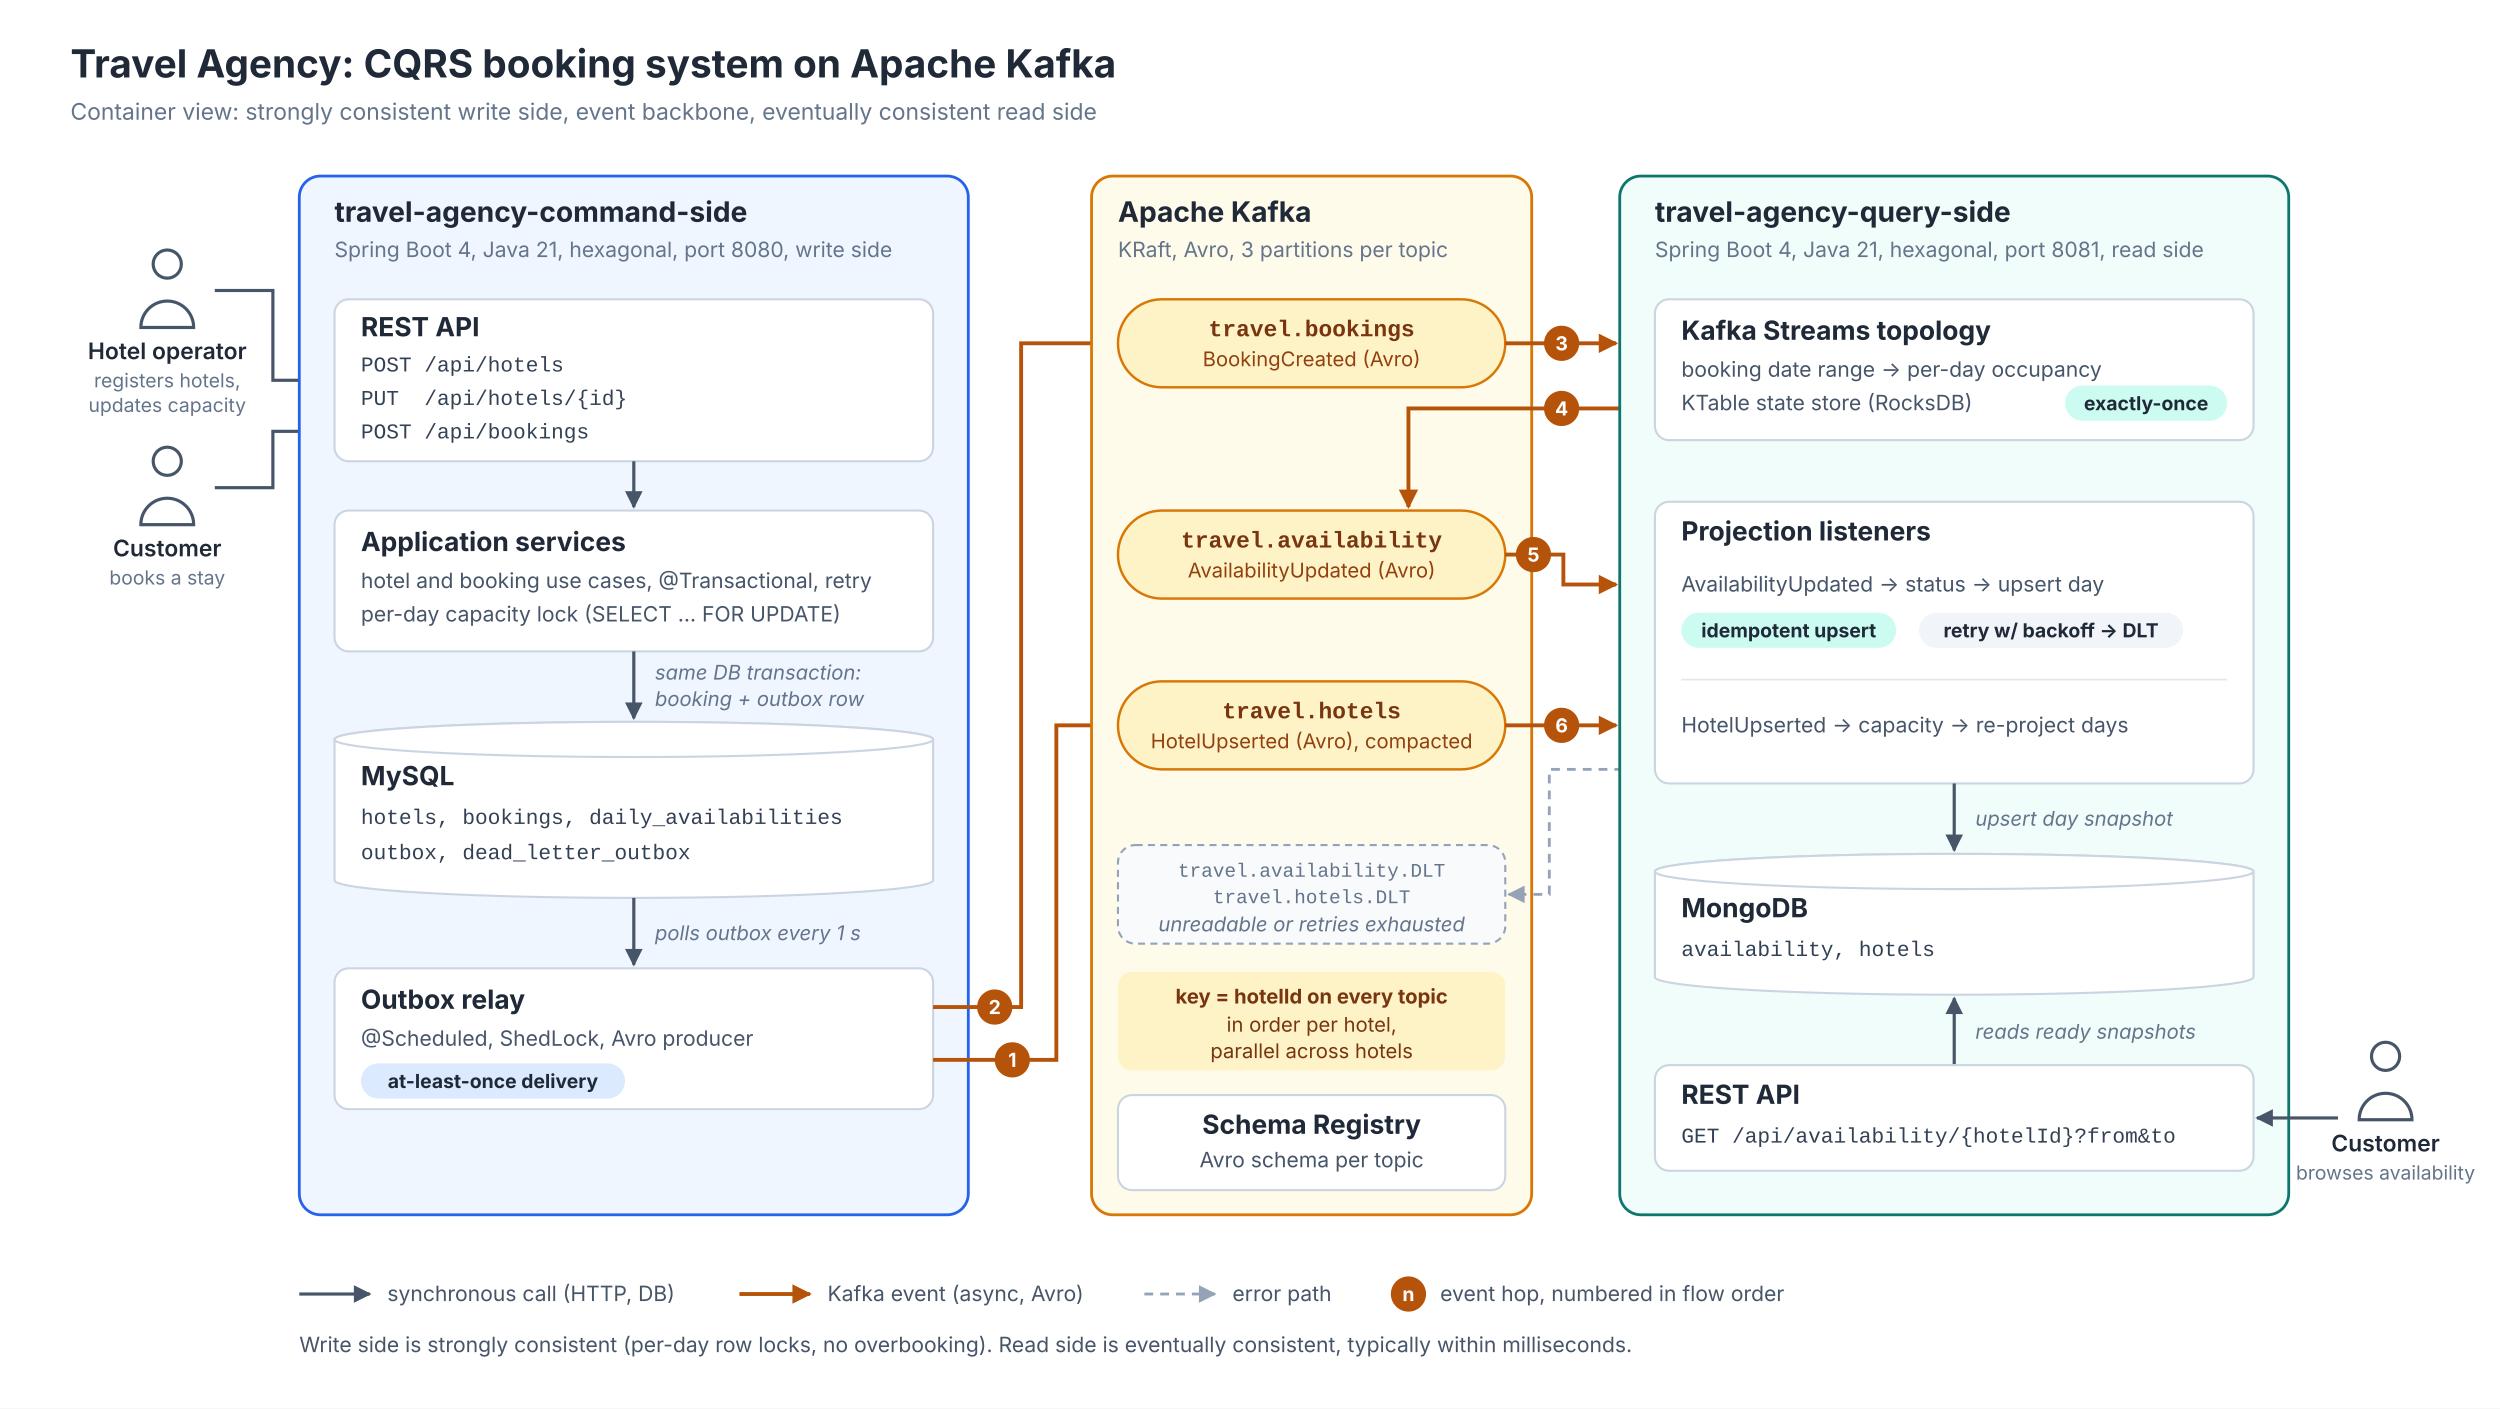
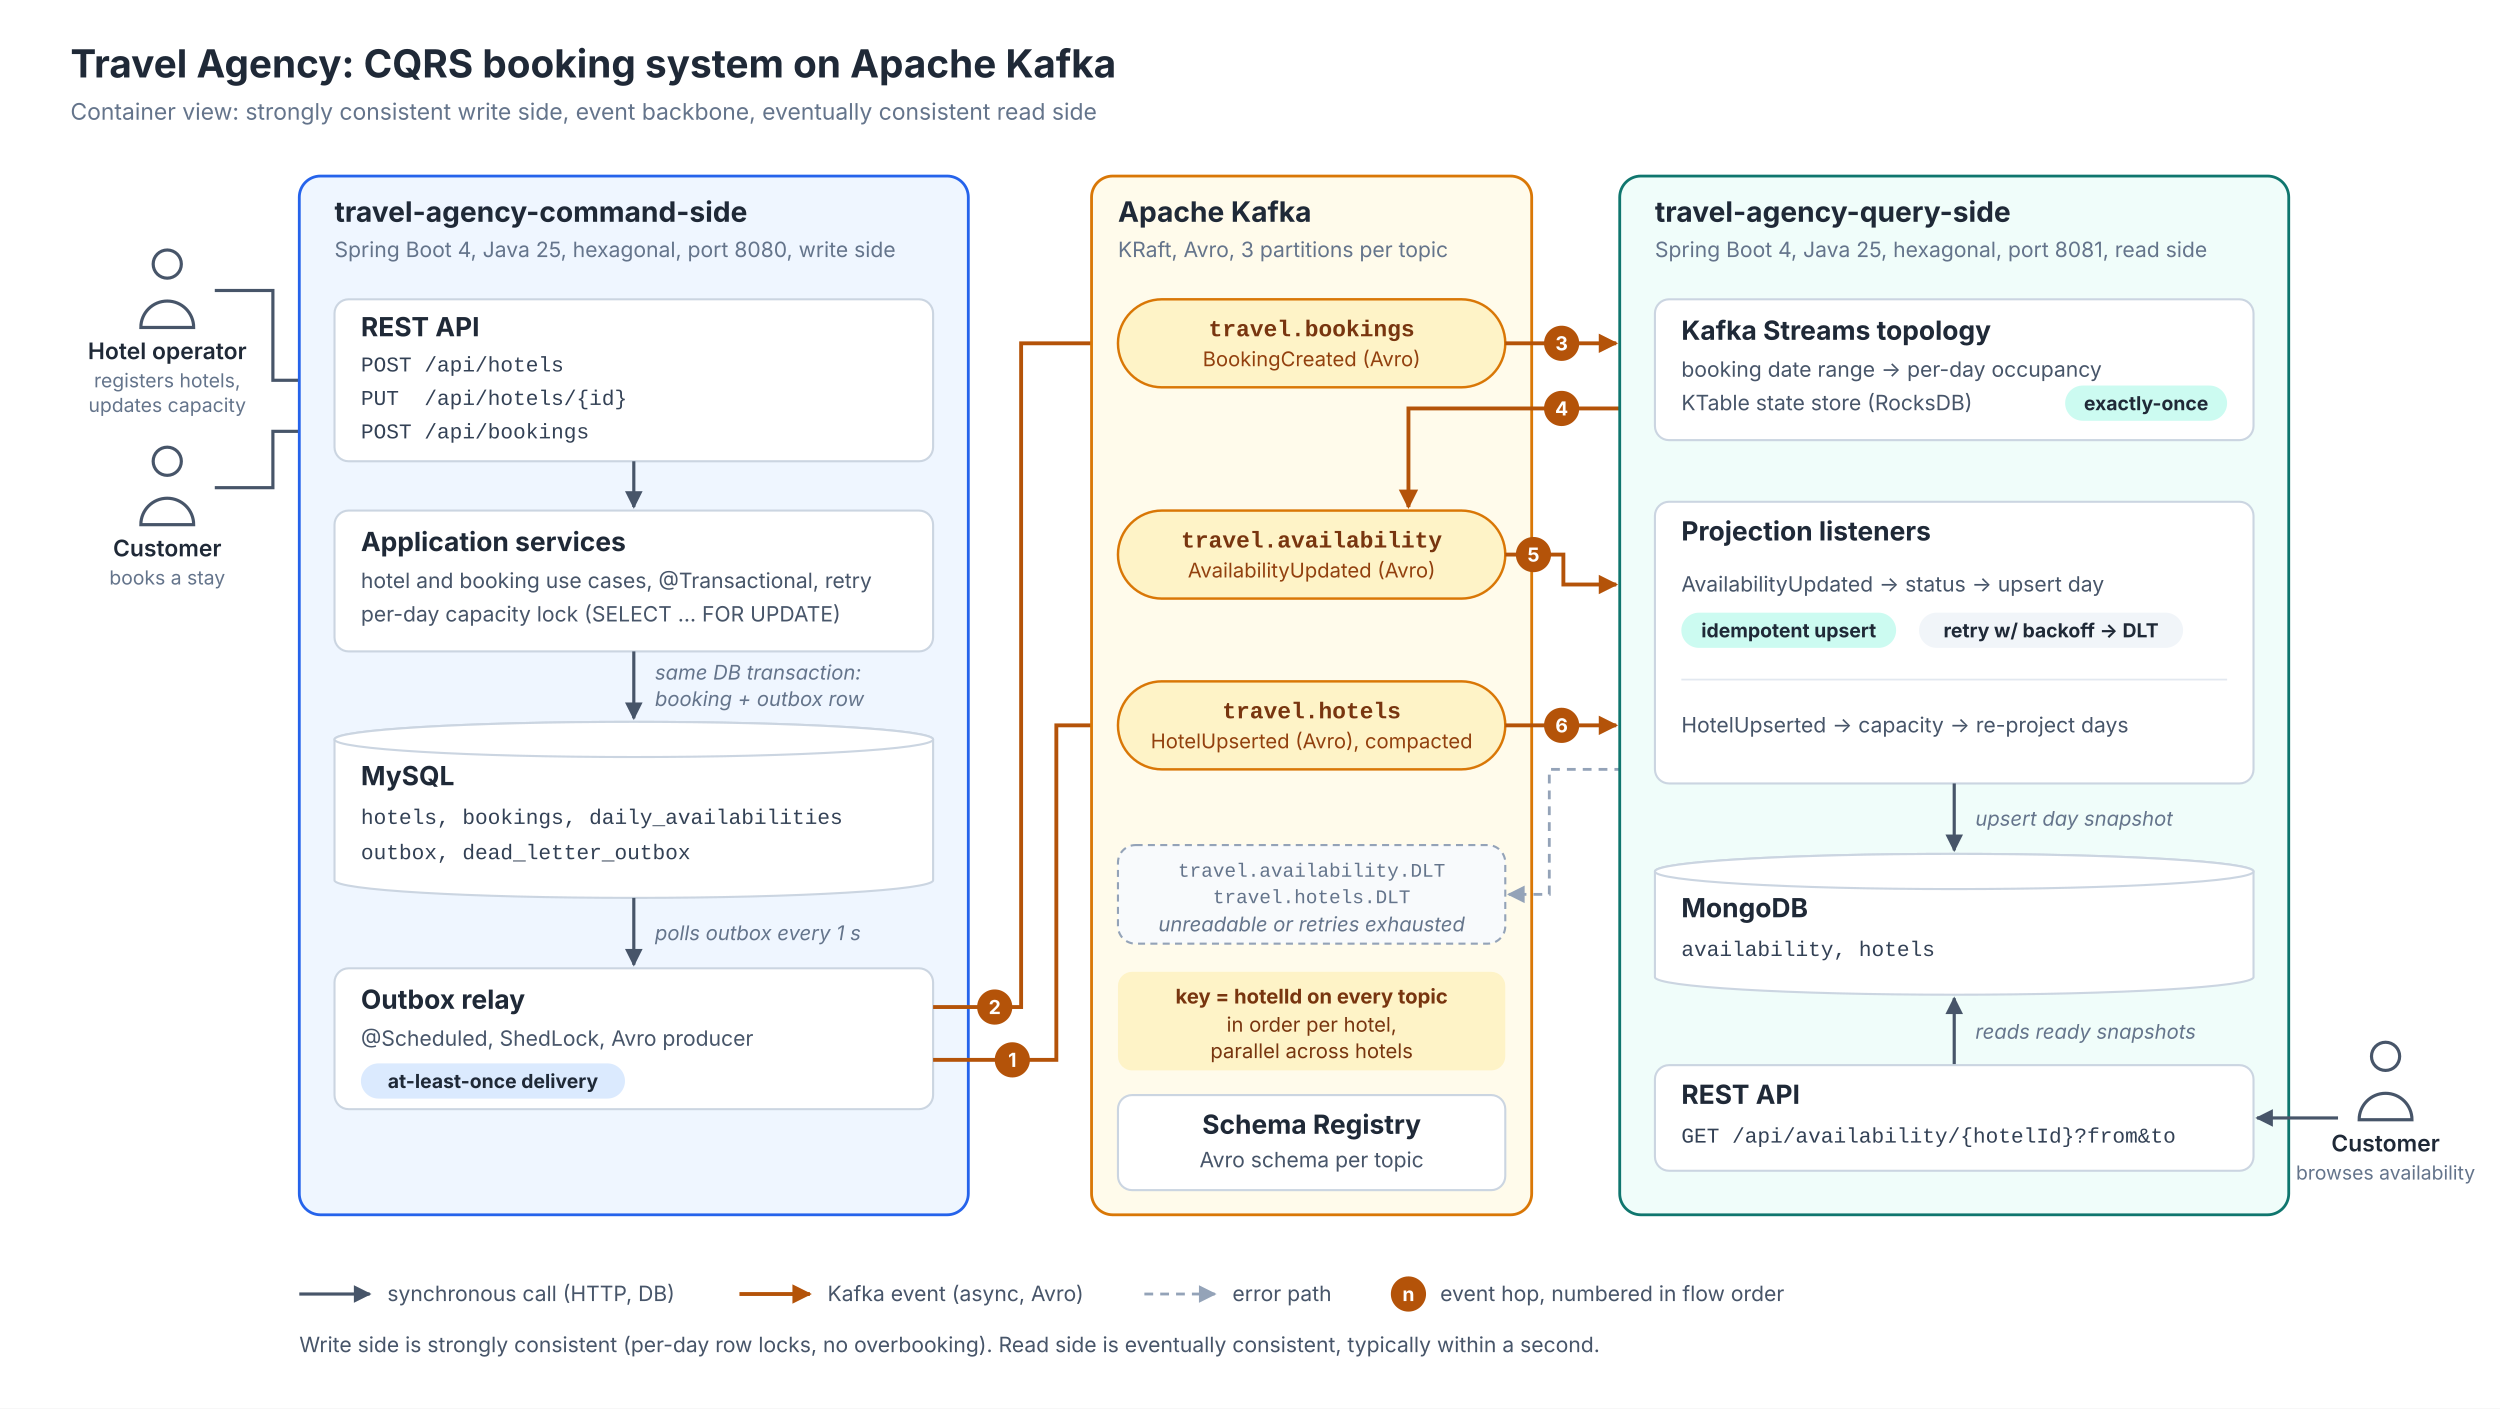
<svg xmlns="http://www.w3.org/2000/svg" viewBox="0 0 1420 800" width="1420" height="800" role="img" aria-labelledby="title desc">
  <defs>
    <marker id="arrow-sync" viewBox="0 0 10 10" refX="9" refY="5" markerWidth="10" markerHeight="10" markerUnits="userSpaceOnUse" orient="auto">
      <path d="M0,0 L10,5 L0,10 Z" fill="#475569" />
    </marker>
    <marker id="arrow-event" viewBox="0 0 10 10" refX="9" refY="5" markerWidth="11" markerHeight="11" markerUnits="userSpaceOnUse" orient="auto">
      <path d="M0,0 L10,5 L0,10 Z" fill="#b45309" />
    </marker>
    <marker id="arrow-error" viewBox="0 0 10 10" refX="9" refY="5" markerWidth="10" markerHeight="10" markerUnits="userSpaceOnUse" orient="auto">
      <path d="M0,0 L10,5 L0,10 Z" fill="#94a3b8" />
    </marker>
    <style>
      .sans { font-family: Inter, -apple-system, "Segoe UI", Roboto, Helvetica, Arial, sans-serif; fill: #1f2937; }
      .mono { font-family: "JetBrains Mono", "SFMono-Regular", Consolas, "Liberation Mono", Menlo, monospace; fill: #1f2937; }
      .h1   { font-size: 22px; font-weight: 700; }
      .h2   { font-size: 13px; fill: #64748b; }
      .ct   { font-size: 16px; font-weight: 700; }
      .cs   { font-size: 12px; fill: #64748b; }
      .bt   { font-size: 15px; font-weight: 700; }
      .bd   { font-size: 12px; fill: #475569; }
      .bm   { font-size: 12px; fill: #334155; }
      .pill { font-size: 11px; font-weight: 700; }
      .lbl  { font-size: 11.5px; fill: #64748b; font-style: italic; }
      .num  { font-size: 11px; font-weight: 700; fill: #ffffff; }
      .tp   { font-size: 13px; font-weight: 700; fill: #78350f; }
      .ts   { font-size: 11.5px; fill: #92400e; }
      .dl   { font-size: 11px; fill: #64748b; }
      .note { font-size: 11.5px; fill: #78350f; }
      .actor{ font-size: 13px; font-weight: 600; }
      .sync  { fill: none; stroke: #475569; stroke-width: 1.8; marker-end: url(#arrow-sync); }
      .event { fill: none; stroke: #b45309; stroke-width: 2.2; marker-end: url(#arrow-event); }
      .err   { fill: none; stroke: #94a3b8; stroke-width: 1.6; stroke-dasharray: 5 4; marker-end: url(#arrow-error); }
      .box   { fill: #ffffff; stroke: #cbd5e1; stroke-width: 1.2; }
      .cont-cmd { fill: #eff6ff; stroke: #2563eb; stroke-width: 1.6; }
      .cont-kfk { fill: #fffbeb; stroke: #d97706; stroke-width: 1.6; }
      .cont-qry { fill: #f0fdfa; stroke: #0f766e; stroke-width: 1.6; }
      .topic { fill: #fef3c7; stroke: #d97706; stroke-width: 1.4; }
      .dlt   { fill: #f8fafc; stroke: #94a3b8; stroke-width: 1.2; stroke-dasharray: 4 3; }
      .badge { fill: #b45309; }
      .figure { fill: none; stroke: #475569; stroke-width: 1.8; }
    </style>
  </defs>
  <rect width="1420" height="800" fill="#ffffff" />
  <text x="40" y="44" class="sans h1">Travel Agency: CQRS booking system on Apache Kafka</text>
  <text x="40" y="68" class="sans h2">Container view: strongly consistent write side, event backbone, eventually consistent read side</text>
  <g id="actor-operator">
    <circle cx="95" cy="150" r="8" class="figure" />
    <path d="M80,186 A15,15 0 0 1 110,186 Z" class="figure" />
    <text x="95" y="204" text-anchor="middle" class="sans actor">Hotel operator</text>
    <text x="95" y="220" text-anchor="middle" class="sans dl">registers hotels,</text>
    <text x="95" y="234" text-anchor="middle" class="sans dl">updates capacity</text>
    <polyline points="122,165 155,165 155,216 188,216" class="sync" />
  </g>
  <g id="actor-customer-books">
    <circle cx="95" cy="262" r="8" class="figure" />
    <path d="M80,298 A15,15 0 0 1 110,298 Z" class="figure" />
    <text x="95" y="316" text-anchor="middle" class="sans actor">Customer</text>
    <text x="95" y="332" text-anchor="middle" class="sans dl">books a stay</text>
    <polyline points="122,277 155,277 155,245 188,245" class="sync" />
  </g>
  <rect x="170" y="100" width="380" height="590" rx="12" class="cont-cmd" />
  <text x="190" y="126" class="sans ct">travel-agency-command-side</text>
-   <text x="190" y="146" class="sans cs">Spring Boot 4, Java 21, hexagonal, port 8080, write side</text>
+   <text x="190" y="146" class="sans cs">Spring Boot 4, Java 25, hexagonal, port 8080, write side</text>
  <rect x="190" y="170" width="340" height="92" rx="8" class="box" />
  <text x="205" y="191" class="sans bt">REST API</text>
  <text x="205" y="211" class="mono bm">POST /api/hotels</text>
  <text x="205" y="230" class="mono bm" xml:space="preserve">PUT  /api/hotels/{id}</text>
  <text x="205" y="249" class="mono bm">POST /api/bookings</text>
  <line x1="360" y1="262" x2="360" y2="288" class="sync" />
  <rect x="190" y="290" width="340" height="80" rx="8" class="box" />
  <text x="205" y="313" class="sans bt">Application services</text>
  <text x="205" y="334" class="sans bd">hotel and booking use cases, @Transactional, retry</text>
  <text x="205" y="353" class="sans bd">per-day capacity lock (SELECT … FOR UPDATE)</text>
  <line x1="360" y1="370" x2="360" y2="408" class="sync" />
  <text x="372" y="386" class="sans lbl">same DB transaction:</text>
  <text x="372" y="401" class="sans lbl">booking + outbox row</text>
  <path d="M190,420 a170,10 0 0 1 340,0 v80 a170,10 0 0 1 -340,0 z" class="box" />
  <ellipse cx="360" cy="420" rx="170" ry="10" class="box" />
  <text x="205" y="446" class="sans bt">MySQL</text>
  <text x="205" y="468" class="mono bm">hotels, bookings, daily_availabilities</text>
  <text x="205" y="488" class="mono bm">outbox, dead_letter_outbox</text>
  <line x1="360" y1="510" x2="360" y2="548" class="sync" />
  <text x="372" y="534" class="sans lbl">polls outbox every 1 s</text>
  <rect x="190" y="550" width="340" height="80" rx="8" class="box" />
  <text x="205" y="573" class="sans bt">Outbox relay</text>
  <text x="205" y="594" class="sans bd">@Scheduled, ShedLock, Avro producer</text>
  <rect x="205" y="604" width="150" height="20" rx="10" fill="#dbeafe" />
  <text x="280" y="618" text-anchor="middle" class="sans pill" fill="#1e40af">at-least-once delivery</text>
  <polyline points="530,572 580,572 580,195 633,195" class="event" />
  <polyline points="530,602 600,602 600,412 633,412" class="event" />
  <circle cx="565" cy="572" r="10" class="badge" />
  <text x="565" y="576" text-anchor="middle" class="sans num">2</text>
  <circle cx="575" cy="602" r="10" class="badge" />
  <text x="575" y="606" text-anchor="middle" class="sans num">1</text>
  <rect x="620" y="100" width="250" height="590" rx="12" class="cont-kfk" />
  <text x="635" y="126" class="sans ct">Apache Kafka</text>
  <text x="635" y="146" class="sans cs">KRaft, Avro, 3 partitions per topic</text>
  <rect x="635" y="170" width="220" height="50" rx="25" class="topic" />
  <text x="745" y="191" text-anchor="middle" class="mono tp">travel.bookings</text>
  <text x="745" y="208" text-anchor="middle" class="sans ts">BookingCreated (Avro)</text>
  <rect x="635" y="290" width="220" height="50" rx="25" class="topic" />
  <text x="745" y="311" text-anchor="middle" class="mono tp">travel.availability</text>
  <text x="745" y="328" text-anchor="middle" class="sans ts">AvailabilityUpdated (Avro)</text>
  <rect x="635" y="387" width="220" height="50" rx="25" class="topic" />
  <text x="745" y="408" text-anchor="middle" class="mono tp">travel.hotels</text>
  <text x="745" y="425" text-anchor="middle" class="sans ts">HotelUpserted (Avro), compacted</text>
  <rect x="635" y="480" width="220" height="56" rx="10" class="dlt" />
  <text x="745" y="498" text-anchor="middle" class="mono dl">travel.availability.DLT</text>
  <text x="745" y="513" text-anchor="middle" class="mono dl">travel.hotels.DLT</text>
  <text x="745" y="529" text-anchor="middle" class="sans lbl">unreadable or retries exhausted</text>
  <rect x="635" y="552" width="220" height="56" rx="8" fill="#fef3c7" stroke="none" />
  <text x="745" y="570" text-anchor="middle" class="sans note" font-weight="700">key = hotelId on every topic</text>
  <text x="745" y="586" text-anchor="middle" class="sans note">in order per hotel,</text>
  <text x="745" y="601" text-anchor="middle" class="sans note">parallel across hotels</text>
  <rect x="635" y="622" width="220" height="54" rx="8" class="box" />
  <text x="745" y="644" text-anchor="middle" class="sans bt" font-size="14">Schema Registry</text>
  <text x="745" y="663" text-anchor="middle" class="sans bd">Avro schema per topic</text>
  <polyline points="855,195 918,195" class="event" />
  <circle cx="887" cy="195" r="10" class="badge" />
  <text x="887" y="199" text-anchor="middle" class="sans num">3</text>
  <polyline points="940,232 800,232 800,288" class="event" />
  <circle cx="887" cy="232" r="10" class="badge" />
  <text x="887" y="236" text-anchor="middle" class="sans num">4</text>
  <polyline points="855,315 888,315 888,332 918,332" class="event" />
  <circle cx="871" cy="315" r="10" class="badge" />
  <text x="871" y="319" text-anchor="middle" class="sans num">5</text>
  <polyline points="855,412 918,412" class="event" />
  <circle cx="887" cy="412" r="10" class="badge" />
  <text x="887" y="416" text-anchor="middle" class="sans num">6</text>
  <polyline points="940,437 880,437 880,508 857,508" class="err" />
  <rect x="920" y="100" width="380" height="590" rx="12" class="cont-qry" />
  <text x="940" y="126" class="sans ct">travel-agency-query-side</text>
-   <text x="940" y="146" class="sans cs">Spring Boot 4, Java 21, hexagonal, port 8081, read side</text>
+   <text x="940" y="146" class="sans cs">Spring Boot 4, Java 25, hexagonal, port 8081, read side</text>
  <rect x="940" y="170" width="340" height="80" rx="8" class="box" />
  <text x="955" y="193" class="sans bt">Kafka Streams topology</text>
  <text x="955" y="214" class="sans bd">booking date range → per-day occupancy</text>
  <text x="955" y="233" class="sans bd">KTable state store (RocksDB)</text>
  <rect x="1173" y="219" width="92" height="20" rx="10" fill="#ccfbf1" />
  <text x="1219" y="233" text-anchor="middle" class="sans pill" fill="#115e59">exactly-once</text>
  <rect x="940" y="285" width="340" height="160" rx="8" class="box" />
  <text x="955" y="307" class="sans bt">Projection listeners</text>
  <text x="955" y="336" class="sans bd">AvailabilityUpdated → status → upsert day</text>
  <rect x="955" y="348" width="122" height="20" rx="10" fill="#ccfbf1" />
  <text x="1016" y="362" text-anchor="middle" class="sans pill" fill="#115e59">idempotent upsert</text>
  <rect x="1090" y="348" width="150" height="20" rx="10" fill="#f1f5f9" />
  <text x="1165" y="362" text-anchor="middle" class="sans pill" fill="#475569">retry w/ backoff → DLT</text>
  <line x1="955" y1="386" x2="1265" y2="386" stroke="#e2e8f0" stroke-width="1" />
  <text x="955" y="416" class="sans bd">HotelUpserted → capacity → re-project days</text>
  <line x1="1110" y1="445" x2="1110" y2="483" class="sync" />
  <text x="1122" y="469" class="sans lbl">upsert day snapshot</text>
  <path d="M940,495 a170,10 0 0 1 340,0 v60 a170,10 0 0 1 -340,0 z" class="box" />
  <ellipse cx="1110" cy="495" rx="170" ry="10" class="box" />
  <text x="955" y="521" class="sans bt">MongoDB</text>
  <text x="955" y="543" class="mono bm">availability, hotels</text>
  <line x1="1110" y1="605" x2="1110" y2="567" class="sync" />
  <text x="1122" y="590" class="sans lbl">reads ready snapshots</text>
  <rect x="940" y="605" width="340" height="60" rx="8" class="box" />
  <text x="955" y="627" class="sans bt">REST API</text>
  <text x="955" y="649" class="mono bm">GET /api/availability/{hotelId}?from&amp;to</text>
  <g id="actor-customer-browses">
    <circle cx="1355" cy="600" r="8" class="figure" />
    <path d="M1340,636 A15,15 0 0 1 1370,636 Z" class="figure" />
    <text x="1355" y="654" text-anchor="middle" class="sans actor">Customer</text>
    <text x="1355" y="670" text-anchor="middle" class="sans dl">browses availability</text>
    <polyline points="1328,635 1282,635" class="sync" />
  </g>
  <line x1="170" y1="735" x2="210" y2="735" class="sync" />
  <text x="220" y="739" class="sans bd">synchronous call (HTTP, DB)</text>
  <line x1="420" y1="735" x2="460" y2="735" class="event" />
  <text x="470" y="739" class="sans bd">Kafka event (async, Avro)</text>
  <line x1="650" y1="735" x2="690" y2="735" class="err" />
  <text x="700" y="739" class="sans bd">error path</text>
  <circle cx="800" cy="735" r="10" class="badge" />
  <text x="800" y="739" text-anchor="middle" class="sans num">n</text>
  <text x="818" y="739" class="sans bd">event hop, numbered in flow order</text>
-   <text x="170" y="768" class="sans bd">Write side is strongly consistent (per-day row locks, no overbooking). Read side is eventually consistent, typically within milliseconds.</text>
+   <text x="170" y="768" class="sans bd">Write side is strongly consistent (per-day row locks, no overbooking). Read side is eventually consistent, typically within a second.</text>
</svg>
